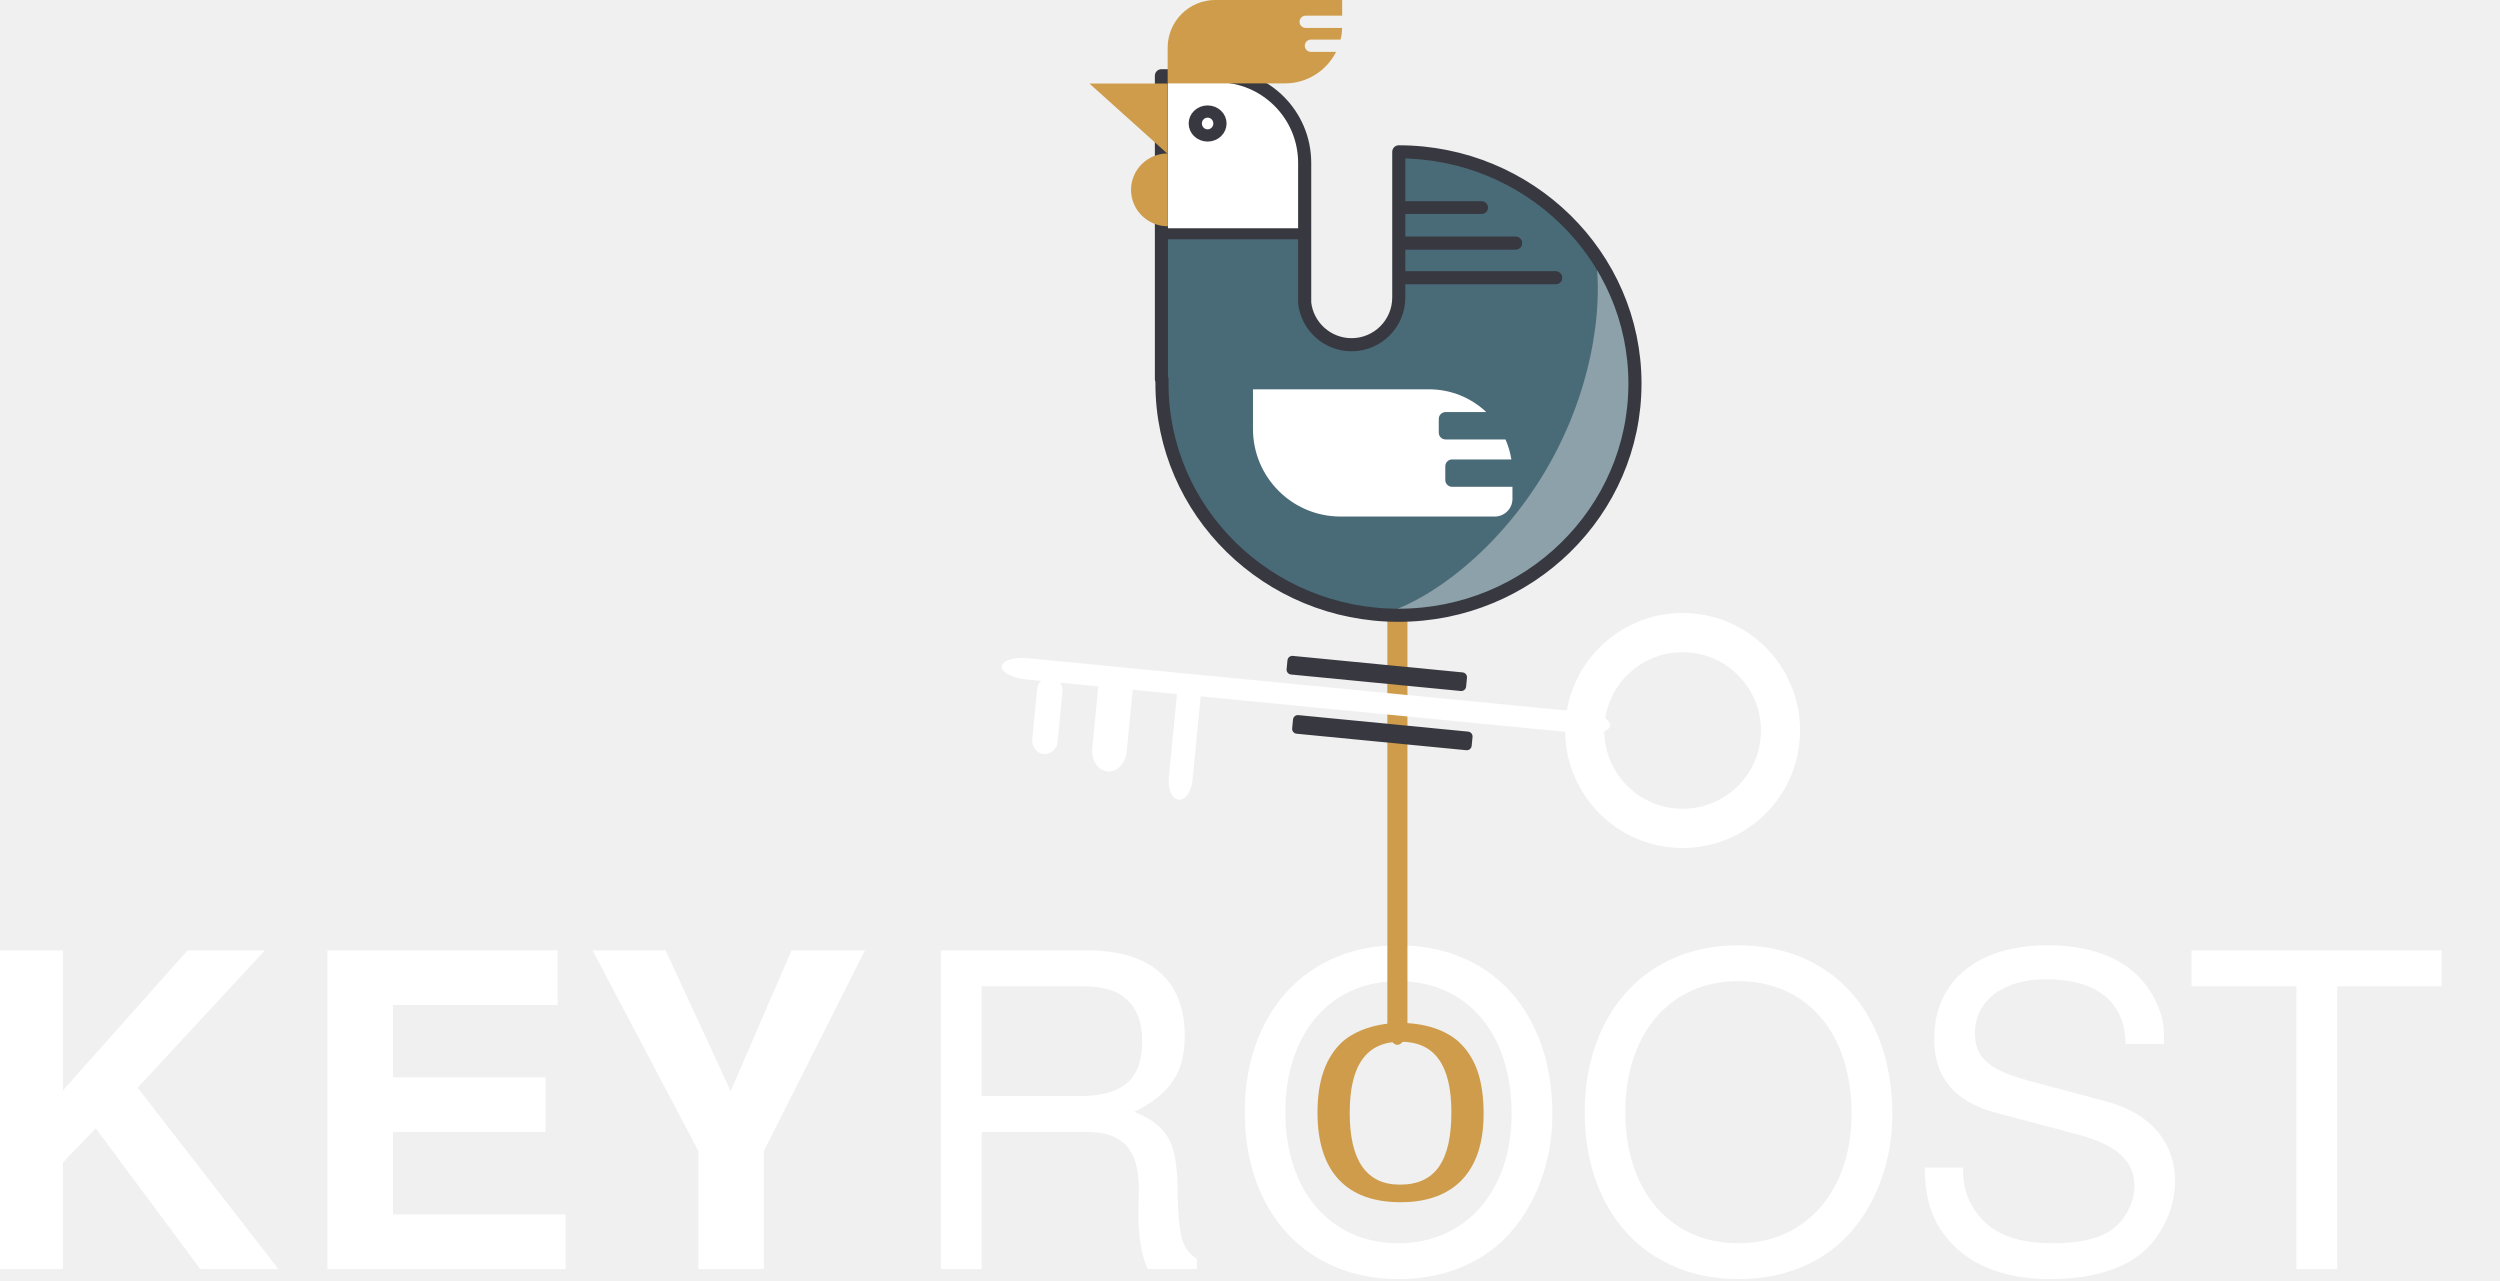
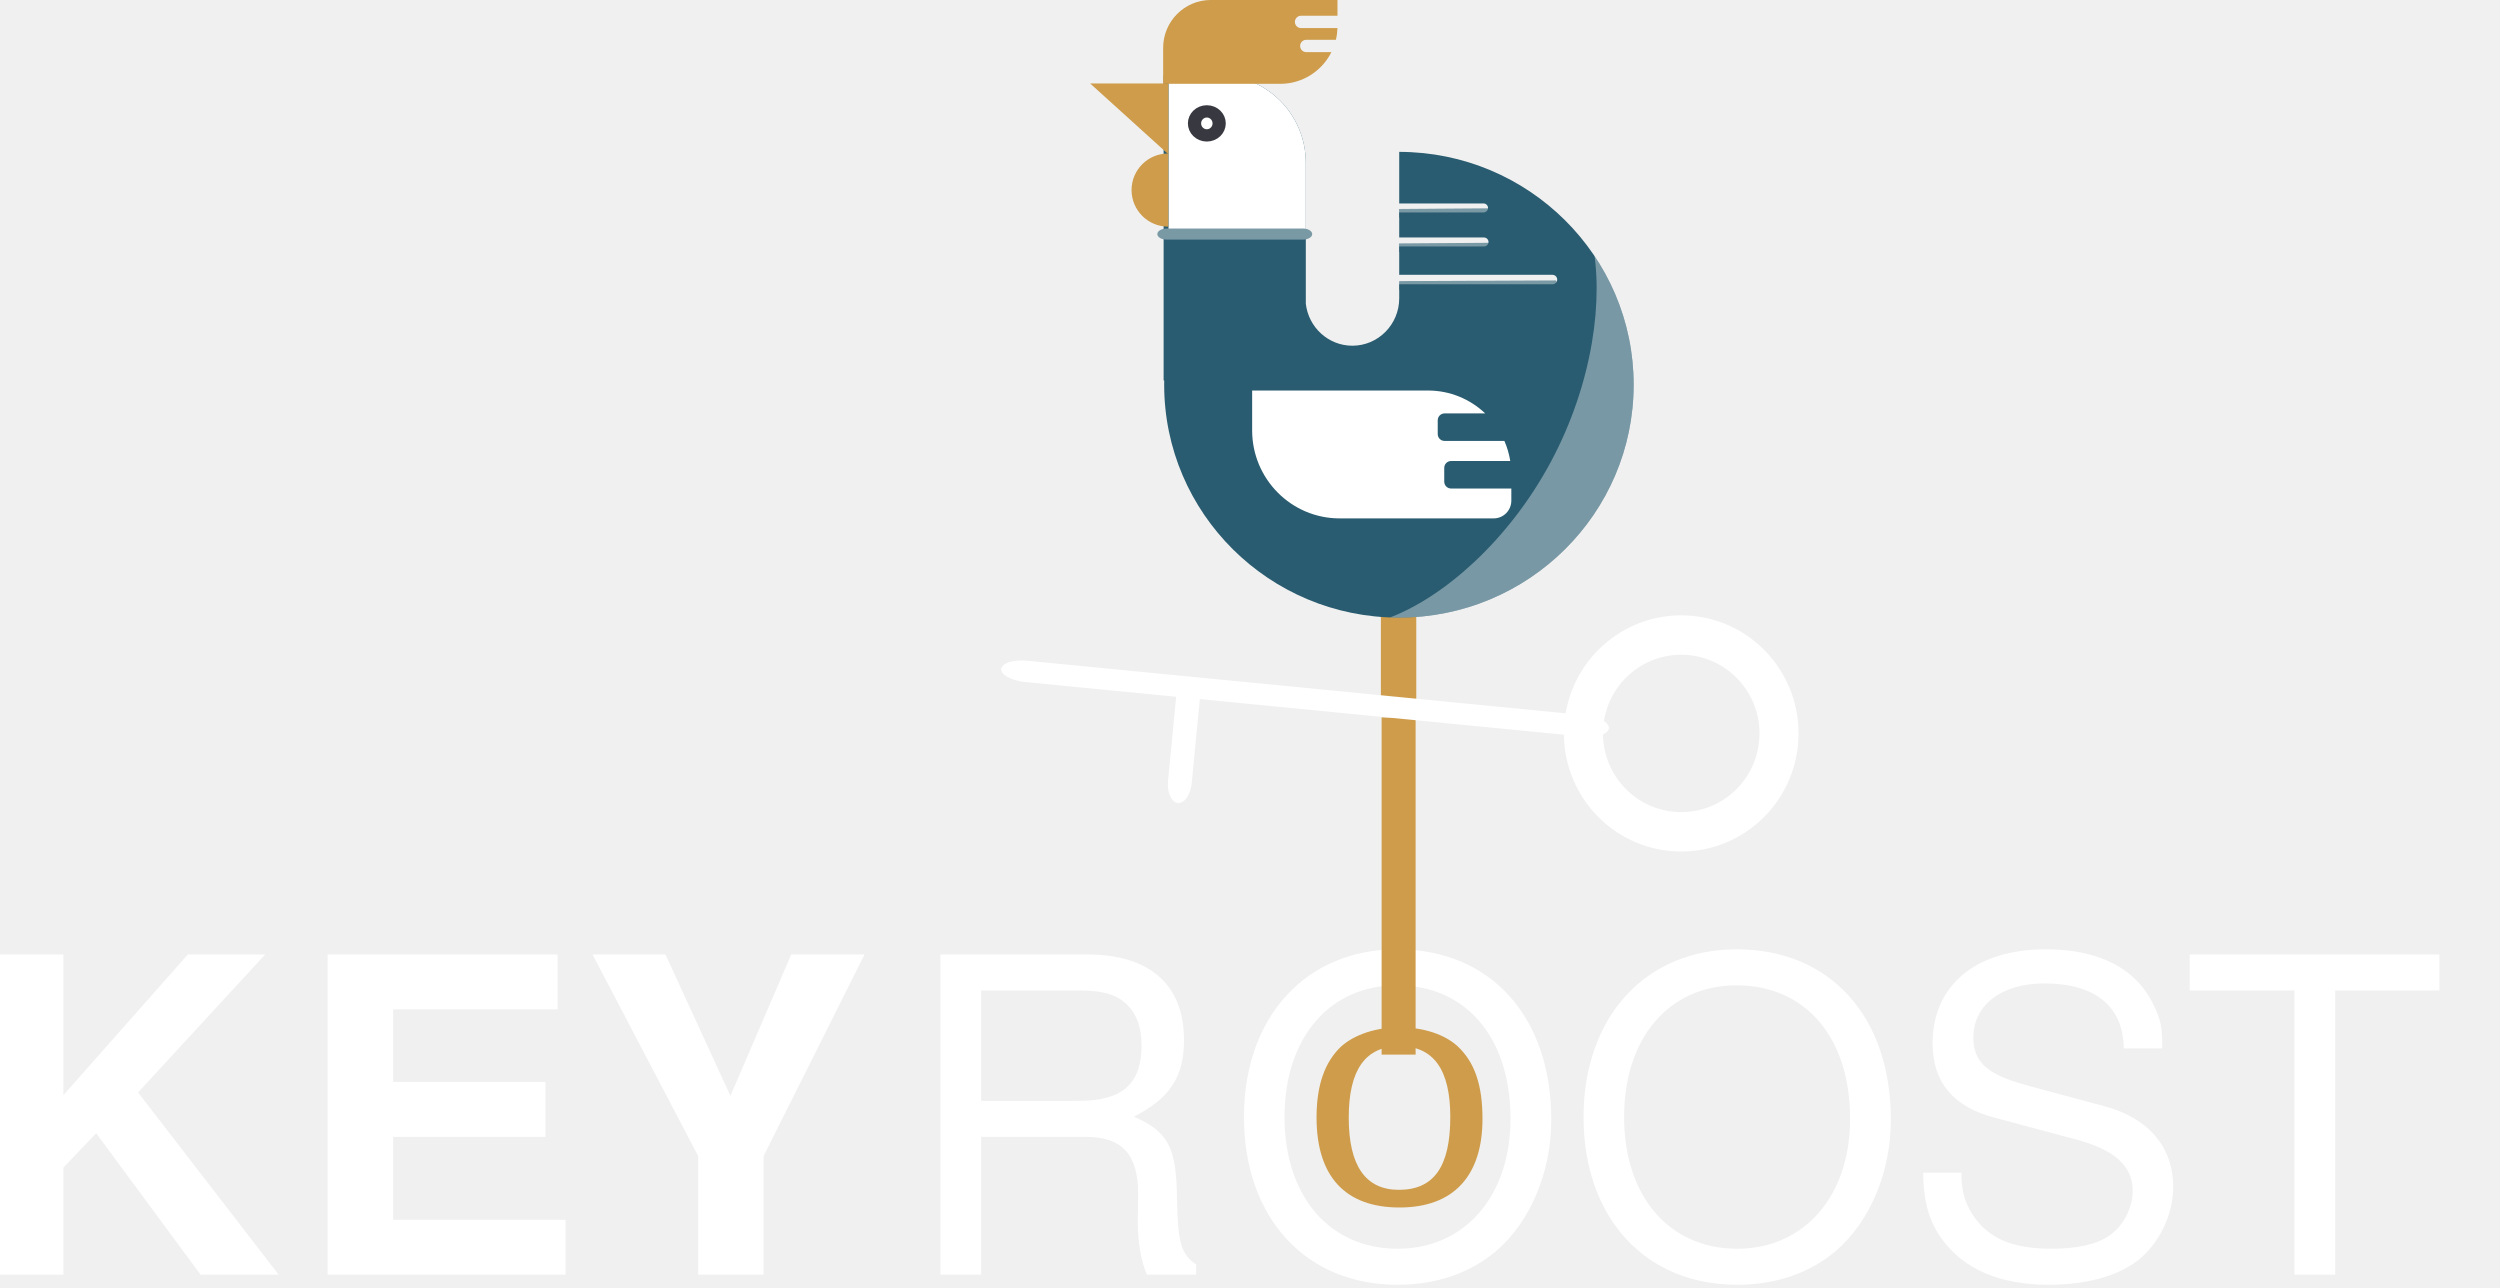
- <svg xmlns="http://www.w3.org/2000/svg" width="100%" height="100%" viewBox="0 0 285 146" version="1.1" xml:space="preserve" style="fill-rule:evenodd;clip-rule:evenodd;stroke-linecap:round;stroke-linejoin:round;stroke-miterlimit:1.5;">
-   <g transform="matrix(1,0,0,1,-11071.6,-184.95)">
-     <g transform="matrix(1.62607,0,0,0.661178,4720.56,135.642)">
-       <g transform="matrix(0.850968,0,0,2.09284,3788.41,-610.708)">
-         <text x="135.025px" y="431.992px" style="font-family:'Helvetica-Bold', 'Helvetica';font-weight:700;font-size:36px;fill:white;">K<tspan x="162.031px 187.051px " y="431.992px 431.992px ">EY</tspan>
-         </text>
-         <text x="212.071px" y="431.992px" style="font-family:'Helvetica';font-size:36px;fill:white;">R<tspan x="239.077px 268.087px 297.096px 322.116px " y="431.992px 431.992px 431.992px 431.992px ">OOST</tspan>
-         </text>
+ <svg xmlns="http://www.w3.org/2000/svg" width="100%" height="100%" viewBox="0 0 466 240" version="1.1" xml:space="preserve" style="fill-rule:evenodd;clip-rule:evenodd;stroke-linecap:square;stroke-linejoin:round;stroke-miterlimit:1.5;">
+   <g transform="matrix(1,0,0,1,-4549.35,327.951)">
+     <g transform="matrix(0.808339,0,0,0.583167,1866.53,-353.142)">
+       <rect x="3641.67" y="133.187" width="35.933" height="2.547" style="fill:rgb(121,153,165);" />
+       <path d="M3677.86,133.187C3677.86,132.99 3677.74,132.83 3677.6,132.83L3641.67,133.058C3641.62,133.058 3641.58,133.116 3641.58,133.187L3641.59,135.734C3641.59,135.798 3641.62,135.85 3641.67,135.85C3641.67,135.85 3644.8,135.819 3649.21,135.803C3650.23,135.8 3651.32,135.796 3652.45,135.8C3654.83,135.809 3657.42,135.84 3659.99,135.866C3668.86,135.956 3677.6,136.069 3677.6,136.069C3677.74,136.069 3677.84,135.919 3677.84,135.734L3677.86,133.187ZM3677.35,133.543L3677.36,135.402C3675.89,135.421 3667.99,135.521 3659.99,135.602C3657.42,135.628 3654.83,135.659 3652.45,135.668C3651.32,135.672 3650.23,135.668 3649.21,135.665C3645.22,135.65 3642.28,135.624 3641.75,135.619C3641.75,135.619 3641.76,133.316 3641.76,133.316L3677.35,133.543Z" style="fill:rgb(121,153,165);" />
+     </g>
+     <g transform="matrix(0.475377,0,0,0.583167,3079.03,-360.161)">
+       <rect x="3641.67" y="133.187" width="35.933" height="2.547" style="fill:rgb(121,153,165);" />
+       <path d="M3678.04,133.187C3678.04,132.99 3677.84,132.83 3677.6,132.83L3641.67,133.05C3641.58,133.05 3641.5,133.111 3641.5,133.187L3641.53,135.734C3641.53,135.798 3641.59,135.85 3641.67,135.85C3641.67,135.85 3644.8,135.822 3649.21,135.805C3650.23,135.801 3651.32,135.795 3652.45,135.799C3654.83,135.806 3657.42,135.835 3659.99,135.86C3668.86,135.944 3677.6,136.055 3677.6,136.055C3677.82,136.055 3677.99,135.911 3677.99,135.734L3678.04,133.187ZM3677.17,133.542L3677.2,135.418C3675.4,135.441 3667.74,135.535 3659.99,135.609C3657.42,135.633 3654.83,135.662 3652.45,135.669C3651.32,135.673 3650.23,135.667 3649.21,135.663C3645.35,135.648 3642.47,135.625 3641.81,135.619C3641.81,135.619 3641.84,133.325 3641.84,133.325L3677.17,133.542Z" style="fill:rgb(121,153,165);" />
+     </g>
+     <g transform="matrix(0.473325,0,0,0.583167,3086.53,-366.588)">
+       <rect x="3641.67" y="133.187" width="35.933" height="2.547" style="fill:rgb(121,153,165);" />
+       <path d="M3678.04,133.187C3678.04,132.99 3677.84,132.83 3677.6,132.83L3641.67,133.05C3641.58,133.05 3641.5,133.111 3641.5,133.187L3641.53,135.734C3641.53,135.798 3641.59,135.85 3641.67,135.85C3641.67,135.85 3644.8,135.822 3649.21,135.805C3650.23,135.801 3651.32,135.795 3652.45,135.799C3654.83,135.806 3657.42,135.835 3659.99,135.86C3668.86,135.944 3677.6,136.055 3677.6,136.055C3677.82,136.055 3678,135.911 3678,135.734L3678.04,133.187ZM3677.17,133.542L3677.2,135.418C3675.39,135.441 3667.74,135.535 3659.99,135.609C3657.42,135.633 3654.83,135.662 3652.45,135.669C3651.32,135.673 3650.23,135.667 3649.21,135.663C3645.35,135.648 3642.47,135.625 3641.81,135.619C3641.81,135.619 3641.84,133.325 3641.84,133.325L3677.17,133.542Z" style="fill:rgb(121,153,165);" />
+     </g>
+     <g transform="matrix(-0.808339,0,0,0.720486,7752.81,-362.97)">
+       <path d="M3640.51,210.911L3640.51,225.731" style="fill:none;stroke:rgb(206,156,74);stroke-width:8.16px;" />
+     </g>
+     <g transform="matrix(0.808339,0,0,0.808339,1866.42,-382.89)">
+       <path d="M3641.72,114.88L3641.72,102.985C3671.57,103.023 3695.78,127.071 3695.78,156.685C3695.78,186.323 3671.53,210.385 3641.65,210.385C3611.77,210.385 3587.52,186.323 3587.52,156.685C3587.52,156.352 3587.52,156.02 3587.53,155.686L3587.39,155.686L3587.39,85.35L3600.24,85.35C3611.25,85.35 3620.18,94.396 3620.18,105.537L3620.18,137.992C3620.8,143.444 3625.37,147.686 3630.92,147.686C3636.88,147.686 3641.72,142.785 3641.72,136.748L3641.72,133.519L3677.06,133.519C3677.66,133.519 3678.15,133.031 3678.15,132.43C3678.15,131.828 3677.66,131.34 3677.06,131.34L3641.72,131.34L3641.72,124.804L3661.27,124.804C3661.84,124.804 3662.31,124.34 3662.31,123.768C3662.31,123.196 3661.84,122.731 3661.27,122.731L3641.72,122.731L3641.72,116.953L3661.16,116.953C3661.73,116.953 3662.2,116.488 3662.2,115.916C3662.2,115.344 3661.73,114.88 3661.16,114.88L3641.72,114.88Z" style="fill:rgb(41,92,112);" />
+       <clipPath id="_clip1">
+         <path d="M3641.72,114.88L3641.72,102.985C3671.57,103.023 3695.78,127.071 3695.78,156.685C3695.78,186.323 3671.53,210.385 3641.65,210.385C3611.77,210.385 3587.52,186.323 3587.52,156.685C3587.52,156.352 3587.52,156.02 3587.53,155.686L3587.39,155.686L3587.39,85.35L3600.24,85.35C3611.25,85.35 3620.18,94.396 3620.18,105.537L3620.18,137.992C3620.8,143.444 3625.37,147.686 3630.92,147.686C3636.88,147.686 3641.72,142.785 3641.72,136.748L3641.72,133.519L3677.06,133.519C3677.66,133.519 3678.15,133.031 3678.15,132.43C3678.15,131.828 3677.66,131.34 3677.06,131.34L3641.72,131.34L3641.72,124.804L3661.27,124.804C3661.84,124.804 3662.31,124.34 3662.31,123.768C3662.31,123.196 3661.84,122.731 3661.27,122.731L3641.72,122.731L3641.72,116.953L3661.16,116.953C3661.73,116.953 3662.2,116.488 3662.2,115.916C3662.2,115.344 3661.73,114.88 3661.16,114.88L3641.72,114.88Z" />
+       </clipPath>
+       <g clip-path="url(#_clip1)">
+         <g transform="matrix(1.16727,0,0,0.923072,4651.89,-121.45)">
+           <rect x="-910.99" y="224.536" width="28.221" height="38.518" style="fill:white;" />
+         </g>
+         <g transform="matrix(-2.05743,-1.13468,0.865334,-1.60843,8230.99,2360.98)">
+           <path d="M2154.75,-183.046C2146.17,-182.15 2139.2,-170.345 2139.2,-156.011C2139.2,-141.677 2146.17,-129.871 2154.75,-128.976C2151.03,-134.472 2148.01,-144.694 2148.01,-156.011C2148.01,-167.328 2151.03,-177.549 2154.75,-183.046Z" style="fill:white;fill-opacity:0.37;" />
+         </g>
      </g>
    </g>
-     <g transform="matrix(1.62607,0,0,0.661178,4720.56,135.642)">
-       <g transform="matrix(0.357525,0,0,1.78253,3206.04,431.494)">
-         <path d="M2231.14,-141.759L2231.14,-101.139" style="fill:none;stroke:rgb(206,156,74);stroke-width:3.94px;" />
-       </g>
+     <g transform="matrix(2.26005,0,0,2.27383,4237.79,-1072.63)">
+       <text x="135.025px" y="431.992px" style="font-family:'Helvetica-Bold', 'Helvetica';font-weight:700;font-size:36px;fill:white;">K<tspan x="162.031px 187.051px " y="431.992px 431.992px ">EY</tspan>
+       </text>
+       <text x="212.071px" y="431.992px" style="font-family:'Helvetica';font-size:36px;fill:white;">R<tspan x="239.077px 268.087px 297.096px 322.116px " y="431.992px 431.992px 431.992px 431.992px ">OOST</tspan>
+       </text>
    </g>
-     <g transform="matrix(1.62607,0,0,0.661178,4720.56,135.642)">
-       <g transform="matrix(0.562506,0,0,0.927868,3098.11,92.4359)">
-         <text x="1598.09px" y="203.124px" style="font-family:'Helvetica';font-size:44.637px;fill:rgb(206,156,74);">0</text>
-       </g>
+     <g transform="matrix(1.49393,0,0,1.00811,2404.45,-308.682)">
+       <text x="1598.09px" y="203.124px" style="font-family:'Helvetica';font-size:44.637px;fill:rgb(206,156,74);">0</text>
    </g>
-     <g transform="matrix(1.62607,0,0,0.661178,4720.56,135.642)">
-       <g transform="matrix(0.0389223,-0.985062,0.962072,0.229925,4027.32,2420.3)">
-         <path d="M2231.14,-141.759L2231.14,-101.139" style="fill:none;stroke:white;stroke-width:3.71px;" />
-       </g>
+     <g transform="matrix(0.949534,0,0,0.955324,2690.3,-77.4891)">
+       <path d="M2254.54,-166.856L2242.71,-166.856C2241.97,-166.856 2241.37,-167.457 2241.37,-168.198L2241.37,-170.883C2241.37,-171.624 2241.97,-172.225 2242.71,-172.225L2254.33,-172.225C2254.11,-173.595 2253.72,-174.908 2253.18,-176.142L2241.43,-176.142C2240.69,-176.142 2240.09,-176.744 2240.09,-177.484L2240.09,-180.169C2240.09,-180.91 2240.69,-181.511 2241.43,-181.511L2249.41,-181.511C2246.48,-184.278 2242.53,-185.976 2238.19,-185.976L2203.66,-185.976L2203.66,-178.197C2203.66,-168.72 2211.35,-161.027 2220.83,-161.027L2251.07,-161.027C2252.99,-161.027 2254.54,-162.578 2254.54,-164.489L2254.54,-166.856Z" style="fill:white;" />
    </g>
-     <g transform="matrix(1.62607,0,0,0.661178,4720.56,135.642)">
-       <g transform="matrix(0.536044,0.128109,-0.0522225,1.32167,2737.23,92.8617)">
-         <ellipse cx="2385.39" cy="-149.753" rx="12.743" ry="12.711" style="fill:none;stroke:white;stroke-width:5.09px;" />
-       </g>
+     <g transform="matrix(0.798792,0,0,0.804976,5425.31,-483.573)">
+       <path d="M-823.977,228.864L-823.977,245.809L-824.012,245.809C-828.727,245.809 -832.555,242.013 -832.555,237.336C-832.555,232.66 -828.727,228.864 -824.012,228.864L-823.977,228.864Z" style="fill:rgb(206,156,74);" />
    </g>
-     <g transform="matrix(1.62607,0,0,0.661178,4720.56,135.642)">
-       <g transform="matrix(0.368375,0.0880377,-0.0383242,0.969926,3168.91,124.966)">
-         <path d="M2186.78,-127.679L2186.78,-118.815" style="fill:none;stroke:white;stroke-width:4.82px;" />
-       </g>
+     <g transform="matrix(0.949534,0,0,0.889054,5549.66,-502.081)">
+       <path d="M-824.107,228.217L-839.471,213.362L-824.107,213.362L-824.107,228.217Z" style="fill:rgb(206,156,74);" />
    </g>
-     <g transform="matrix(1.62607,0,0,0.661178,4720.56,135.642)">
-       <g transform="matrix(0.368375,0.0880377,-0.0447697,1.13305,3172.67,145.981)">
-         <path d="M2186.78,-127.679L2186.78,-118.815" style="fill:none;stroke:white;stroke-width:6.55px;" />
-       </g>
+     <g transform="matrix(0.410016,0,0,0.381409,5087.21,-387.168)">
+       <ellipse cx="-763.156" cy="215.56" rx="5.604" ry="5.874" style="fill:none;stroke:rgb(56,56,64);stroke-width:6.01px;stroke-linecap:round;" />
    </g>
-     <g transform="matrix(1.62607,0,0,0.661178,4720.56,135.642)">
-       <g transform="matrix(0.368375,0.0880377,-0.0637254,1.61279,3175.41,207.933)">
-         <path d="M2186.78,-127.679L2186.78,-118.815" style="fill:none;stroke:white;stroke-width:4.51px;" />
-       </g>
+     <g transform="matrix(1.604,0,0,0.955324,6012.32,-516.632)">
+       <path d="M-776.501,243.177L-760.666,243.177" style="fill:none;stroke:rgb(121,153,165);stroke-width:2.16px;stroke-linecap:round;" />
    </g>
-     <g transform="matrix(1.62607,0,0,0.661178,4720.56,135.642)">
-       <g transform="matrix(0.357525,0,0,0.879282,4281.59,-103.453)">
-         <path d="M-823.338,276.837L-823.454,276.837L-823.454,217.323L-812.443,217.323C-803.016,217.323 -795.362,224.977 -795.362,234.404L-795.362,261.865C-794.839,266.479 -790.918,270.068 -786.166,270.068C-781.058,270.068 -776.91,265.921 -776.91,260.812L-776.91,232.244C-751.344,232.277 -730.597,252.624 -730.597,277.682C-730.597,302.76 -751.377,323.12 -776.972,323.12C-802.567,323.12 -823.346,302.76 -823.346,277.682C-823.346,277.401 -823.344,277.119 -823.338,276.837Z" style="fill:rgb(73,106,119);" />
-         <clipPath id="_clip1">
-           <path d="M-823.338,276.837L-823.454,276.837L-823.454,217.323L-812.443,217.323C-803.016,217.323 -795.362,224.977 -795.362,234.404L-795.362,261.865C-794.839,266.479 -790.918,270.068 -786.166,270.068C-781.058,270.068 -776.91,265.921 -776.91,260.812L-776.91,232.244C-751.344,232.277 -730.597,252.624 -730.597,277.682C-730.597,302.76 -751.377,323.12 -776.972,323.12C-802.567,323.12 -823.346,302.76 -823.346,277.682C-823.346,277.401 -823.344,277.119 -823.338,276.837Z" />
-         </clipPath>
-         <g clip-path="url(#_clip1)">
-           <g transform="matrix(1,0,0,0.781049,88.4956,42.3407)">
-             <rect x="-910.99" y="224.536" width="28.221" height="38.518" style="fill:white;" />
-           </g>
-           <g transform="matrix(-1.7626,-0.960101,0.733404,-1.34642,3153.68,2144.71)">
-             <path d="M2154.75,-183.046C2146.17,-182.15 2139.2,-170.345 2139.2,-156.011C2139.2,-141.677 2146.17,-129.871 2154.75,-128.976C2151.03,-134.472 2148.01,-144.694 2148.01,-156.011C2148.01,-167.328 2151.03,-177.549 2154.75,-183.046Z" style="fill:white;fill-opacity:0.37;" />
-           </g>
-         </g>
-         <path d="M-823.338,276.837L-823.454,276.837L-823.454,217.323L-812.443,217.323C-803.016,217.323 -795.362,224.977 -795.362,234.404L-795.362,261.865C-794.839,266.479 -790.918,270.068 -786.166,270.068C-781.058,270.068 -776.91,265.921 -776.91,260.812L-776.91,232.244C-751.344,232.277 -730.597,252.624 -730.597,277.682C-730.597,302.76 -751.377,323.12 -776.972,323.12C-802.567,323.12 -823.346,302.76 -823.346,277.682C-823.346,277.401 -823.344,277.119 -823.338,276.837Z" style="fill:none;stroke:rgb(56,56,64);stroke-width:2.57px;" />
-       </g>
+     <g transform="matrix(0.949534,0,0,0.955324,2691.43,-75.2692)">
+       <path d="M2218.03,-254.327L2213.09,-254.327C2212.42,-254.327 2211.89,-254.866 2211.89,-255.53C2211.89,-256.194 2212.42,-256.733 2213.09,-256.733L2218.91,-256.733C2219.09,-257.469 2219.19,-258.235 2219.22,-259.02L2212.07,-259.02C2211.4,-259.02 2210.86,-259.559 2210.86,-260.223C2210.86,-260.888 2211.4,-261.427 2212.07,-261.427L2219.22,-261.427L2219.22,-264.499L2194.34,-264.499C2189.19,-264.499 2185,-260.314 2185,-255.16L2185,-248.144L2208,-248.144C2212.38,-248.144 2216.18,-250.661 2218.03,-254.327Z" style="fill:rgb(206,156,74);" />
    </g>
-     <g transform="matrix(1.62607,0,0,0.661178,4720.56,135.642)">
-       <g transform="matrix(0.357525,0,0,0.879282,3205.74,305.226)">
-         <path d="M2254.54,-166.856L2242.71,-166.856C2241.97,-166.856 2241.37,-167.457 2241.37,-168.198L2241.37,-170.883C2241.37,-171.624 2241.97,-172.225 2242.71,-172.225L2254.33,-172.225C2254.11,-173.595 2253.72,-174.908 2253.18,-176.142L2241.43,-176.142C2240.69,-176.142 2240.09,-176.744 2240.09,-177.484L2240.09,-180.169C2240.09,-180.91 2240.69,-181.511 2241.43,-181.511L2249.41,-181.511C2246.48,-184.278 2242.53,-185.976 2238.19,-185.976L2203.66,-185.976L2203.66,-178.197C2203.66,-168.72 2211.35,-161.027 2220.83,-161.027L2251.07,-161.027C2252.99,-161.027 2254.54,-162.578 2254.54,-164.489L2254.54,-166.856Z" style="fill:white;" />
-       </g>
+     <g transform="matrix(-0.808339,0,0,0.785832,7754.12,-375.976)">
+       <path d="M3642.12,235.218L3642.12,307.348" style="fill:none;stroke:rgb(206,156,74);stroke-width:7.84px;" />
    </g>
-     <g transform="matrix(1.62607,0,0,0.661178,4720.56,135.642)">
-       <g transform="matrix(0.300767,0,0,0.740902,4235.46,-68.5343)">
-         <path d="M-823.977,228.864L-823.977,245.809L-824.012,245.809C-828.727,245.809 -832.555,242.013 -832.555,237.336C-832.555,232.66 -828.727,228.864 -824.012,228.864L-823.977,228.864Z" style="fill:rgb(206,156,74);" />
-       </g>
+     <g transform="matrix(0.103372,-1.07025,2.55512,0.249809,4872.29,2220.49)">
+       <path d="M2231.14,-141.759L2231.14,-101.139" style="fill:none;stroke:white;stroke-width:3.71px;stroke-linecap:round;" />
    </g>
-     <g transform="matrix(1.62607,0,0,0.661178,4720.56,135.642)">
-       <g transform="matrix(0.357525,0,0,0.818288,4282.27,-85.6123)">
-         <path d="M-824.107,228.217L-839.471,213.362L-824.107,213.362L-824.107,228.217Z" style="fill:rgb(206,156,74);" />
-       </g>
+     <g transform="matrix(1.42365,0.139188,-0.138695,1.43597,1446,-308.219)">
+       <ellipse cx="2385.39" cy="-149.753" rx="12.743" ry="12.711" style="fill:none;stroke:white;stroke-width:5.09px;stroke-linecap:round;" />
    </g>
-     <g transform="matrix(1.62607,0,0,0.661178,4720.56,135.642)">
-       <g transform="matrix(0.154382,0,0,0.35105,4108.24,20.1967)">
-         <ellipse cx="-763.156" cy="215.56" rx="5.604" ry="5.874" style="fill:none;stroke:rgb(56,56,64);stroke-width:6.01px;" />
-       </g>
-     </g>
-     <g transform="matrix(1.62607,0,0,0.661178,4720.56,135.642)">
-       <g transform="matrix(0.357525,0,0,0.879282,4281.59,-103.453)">
-         <path d="M-776.189,256.94L-746.133,256.94" style="fill:none;stroke:rgb(56,56,64);stroke-width:2.5px;" />
-       </g>
-     </g>
-     <g transform="matrix(1.62607,0,0,0.661178,4720.56,135.642)">
-       <g transform="matrix(0.357525,0,0,0.879282,4281.59,-103.453)">
-         <path d="M-753.988,250.14L-775.741,250.14" style="fill:none;stroke:rgb(56,56,64);stroke-width:2.5px;" />
-       </g>
-     </g>
-     <g transform="matrix(1.62607,0,0,0.661178,4720.56,135.642)">
-       <g transform="matrix(0.357525,0,0,0.879282,4281.59,-103.453)">
-         <path d="M-776.501,243.177L-760.666,243.177" style="fill:none;stroke:rgb(56,56,64);stroke-width:2.5px;" />
-       </g>
-     </g>
-     <g transform="matrix(1.62607,0,0,0.661178,4720.56,135.642)">
-       <g transform="matrix(0.60395,0,0,0.879282,4456.36,-98.9399)">
-         <path d="M-776.501,243.177L-760.666,243.177" style="fill:none;stroke:rgb(56,56,64);stroke-width:2.16px;" />
-       </g>
-     </g>
-     <g transform="matrix(1.62607,0,0,0.661178,4720.56,135.642)">
-       <g transform="matrix(0.357525,0,0,0.879282,3206.43,307.144)">
-         <path d="M2218.03,-254.327L2213.09,-254.327C2212.42,-254.327 2211.89,-254.866 2211.89,-255.53C2211.89,-256.194 2212.42,-256.733 2213.09,-256.733L2218.91,-256.733C2219.09,-257.469 2219.19,-258.235 2219.22,-259.02L2212.07,-259.02C2211.4,-259.02 2210.86,-259.559 2210.86,-260.223C2210.86,-260.888 2211.4,-261.427 2212.07,-261.427L2219.22,-261.427L2219.22,-264.499L2194.34,-264.499C2189.19,-264.499 2185,-260.314 2185,-255.16L2185,-248.144L2208,-248.144C2212.38,-248.144 2216.18,-250.661 2218.03,-254.327Z" style="fill:rgb(206,156,74);" />
-       </g>
-     </g>
-     <g transform="matrix(1.62607,0,0,0.661178,4720.56,135.642)">
-       <g transform="matrix(0.357525,0,0,0.879282,4281.59,-103.453)">
-         <path d="M-776.189,256.94L-746.133,256.94" style="fill:none;stroke:rgb(56,56,64);stroke-width:2.5px;" />
-       </g>
-     </g>
-     <g transform="matrix(1.62607,0,0,0.661178,4720.56,135.642)">
-       <g transform="matrix(0.357525,0,0,0.879282,4281.59,-103.453)">
-         <path d="M-753.988,250.14L-775.741,250.14" style="fill:none;stroke:rgb(56,56,64);stroke-width:2.5px;" />
-       </g>
-     </g>
-     <g transform="matrix(1.62607,0,0,0.661178,4720.56,135.642)">
-       <g transform="matrix(0.68309,0.163251,-0.0663797,1.67996,2998,-234.746)">
-         <rect x="1472.12" y="108.887" width="17.424" height="0.91" style="fill:none;stroke:rgb(56,56,64);stroke-width:1px;" />
-       </g>
-     </g>
-     <g transform="matrix(1.62607,0,0,0.661178,4720.56,135.642)">
-       <g transform="matrix(0.68309,0.163251,-0.0663797,1.67996,2998.39,-224.536)">
-         <rect x="1472.12" y="108.887" width="17.424" height="0.91" style="fill:none;stroke:rgb(56,56,64);stroke-width:1px;" />
-       </g>
+     <g transform="matrix(0.978349,0.0956513,-0.169245,1.75227,2609.74,-183.197)">
+       <path d="M2186.78,-127.679L2186.78,-118.815" style="fill:none;stroke:white;stroke-width:4.51px;stroke-linecap:round;" />
    </g>
  </g>
</svg>
